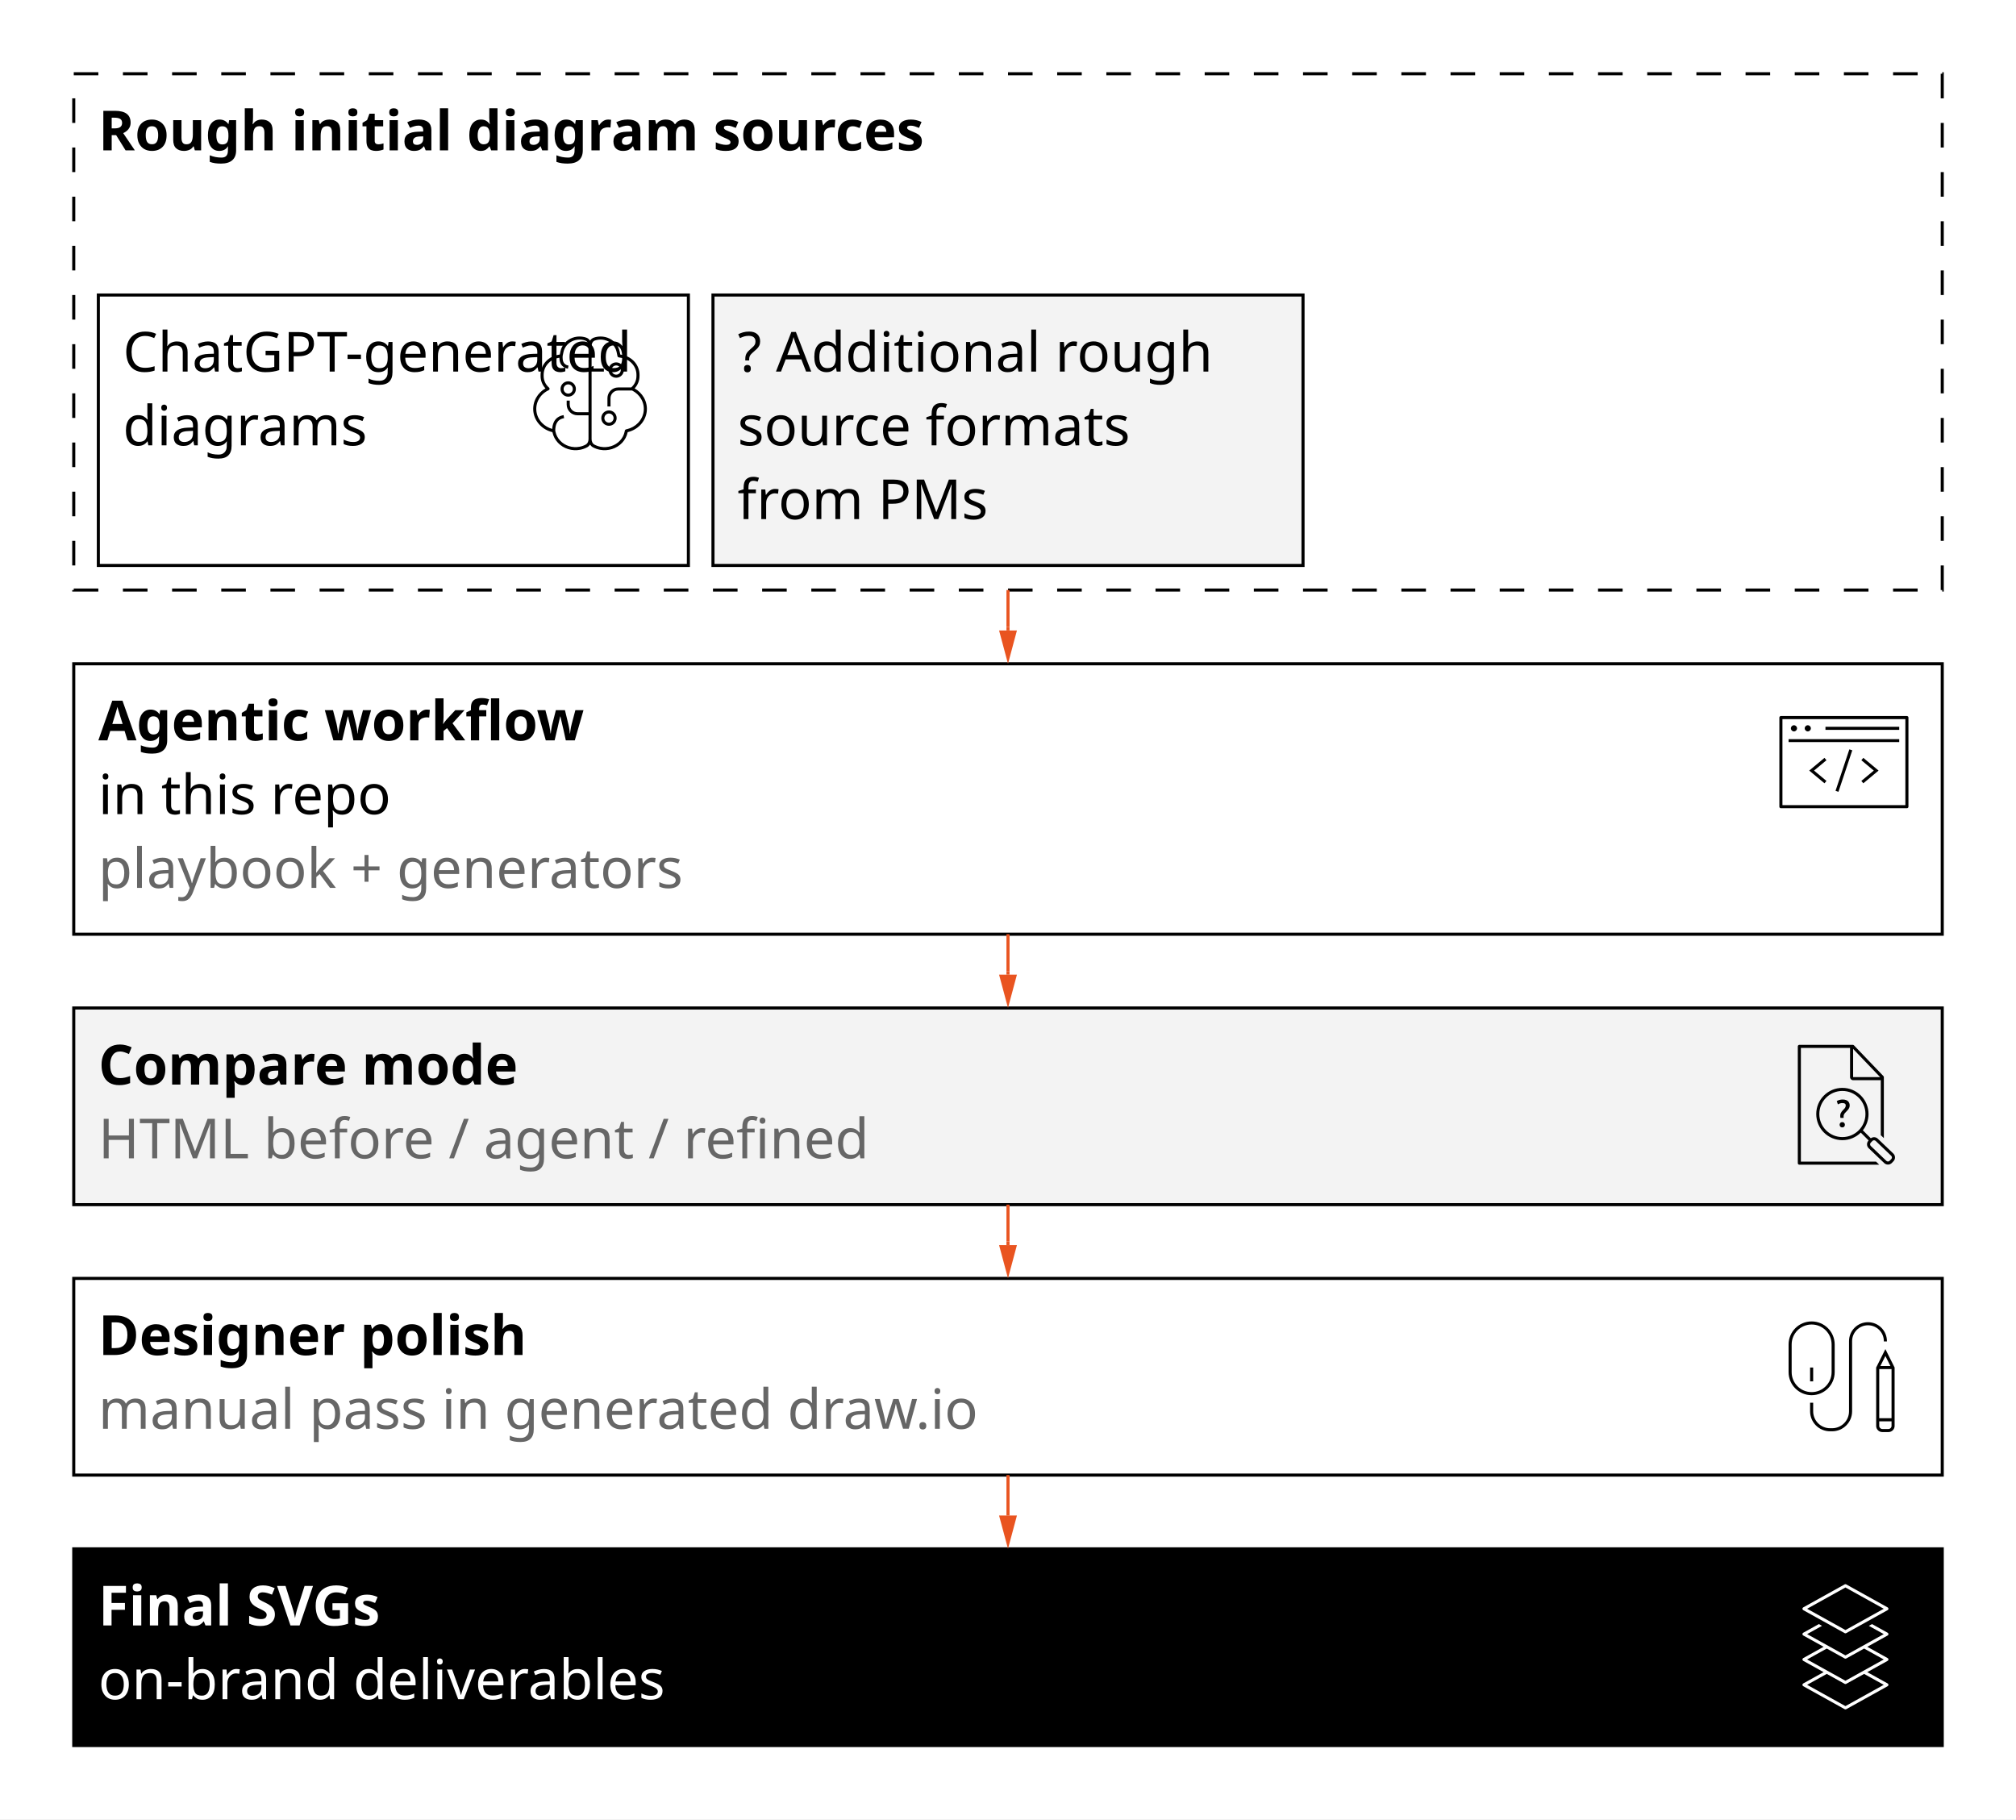
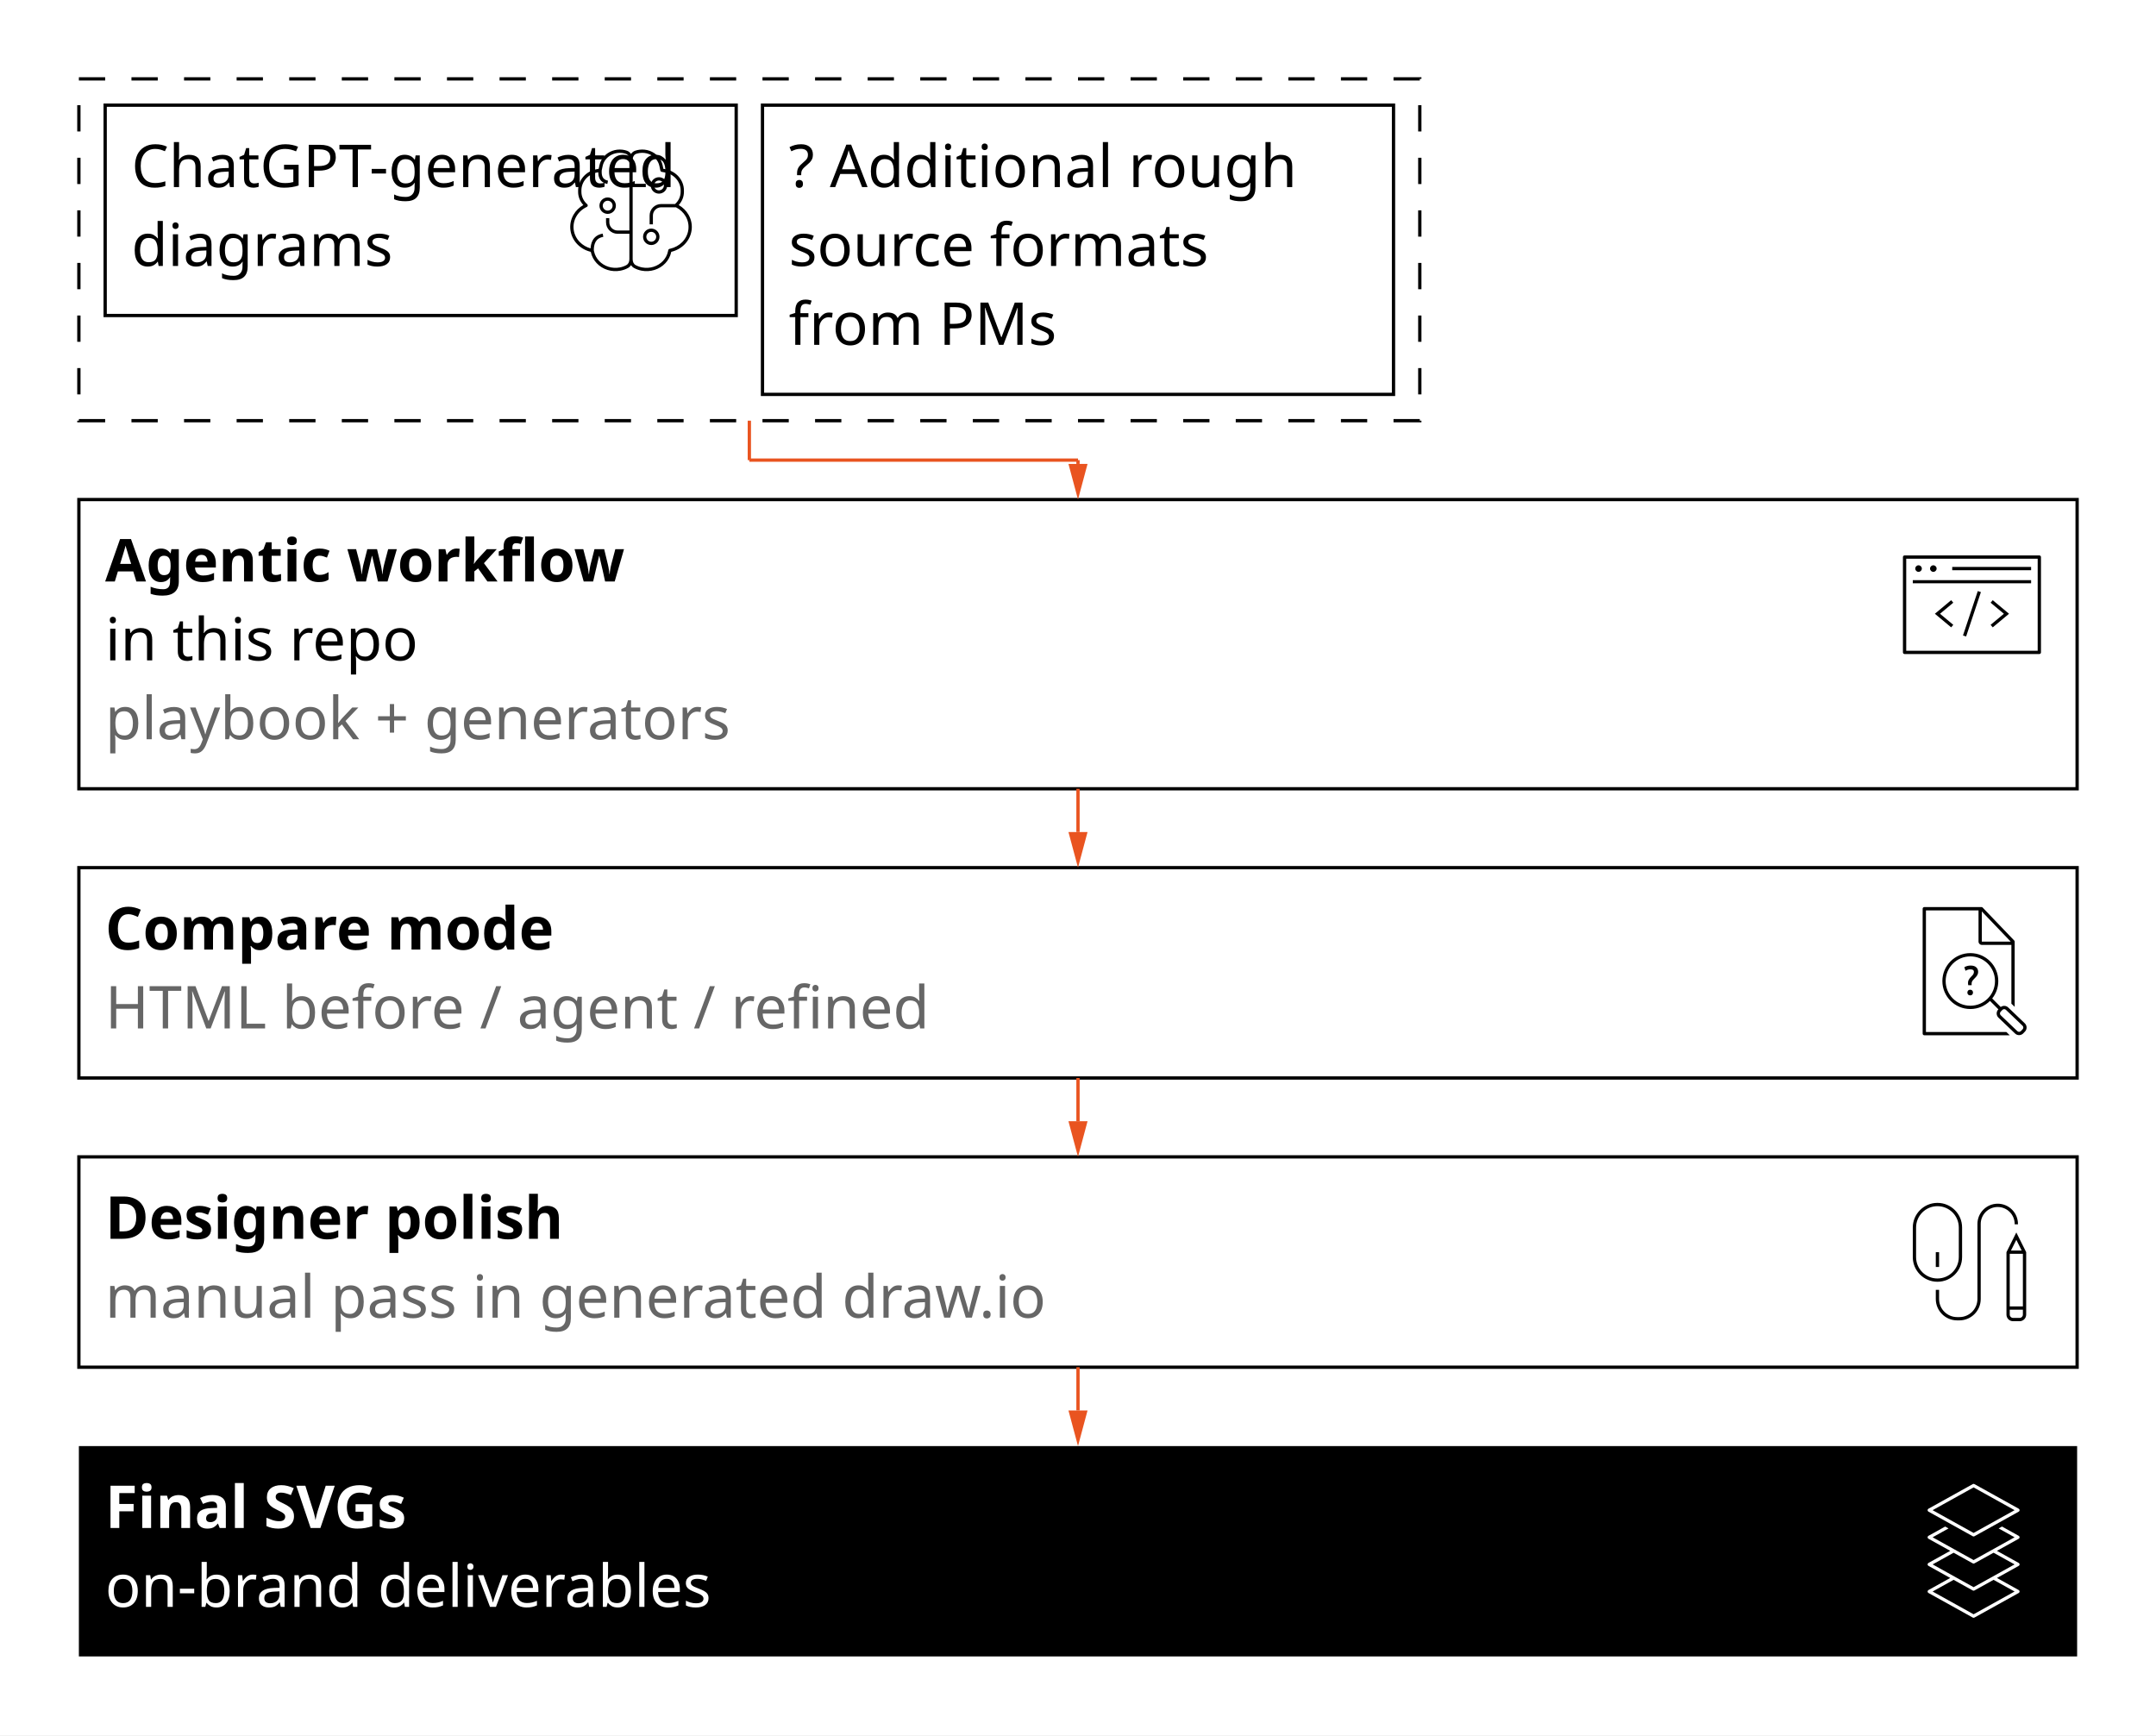
- <svg xmlns="http://www.w3.org/2000/svg" width="656" height="592" viewBox="0 0 656 592" xml:space="preserve">
-   <rect width="656" height="592" fill="#FFFFFF" />
+ <svg xmlns="http://www.w3.org/2000/svg" width="656" height="528" viewBox="0 0 656 528" xml:space="preserve">
+   <rect width="656" height="528" fill="#FFFFFF" />
+   <g data-component-id="__root__">
+     <rect x="0" y="0" width="656" height="528" fill="transparent" stroke="none" stroke-width="1" stroke-miterlimit="10" pointer-events="none" />
+   </g>
  <g data-component-id="sources">
-     <rect x="24" y="24" width="608" height="168" fill="#FFFFFF" stroke="#000000" stroke-width="1" stroke-miterlimit="10" stroke-dasharray="8 8" />
-     <text font-family="Ubuntu Sans">
-       <tspan x="32" y="48.92" font-size="18" font-weight="700" fill="#000000">Rough initial diagram sources</tspan>
-     </text>
+     <rect x="24" y="24" width="408" height="104" fill="transparent" stroke="#000000" stroke-width="1" stroke-miterlimit="10" stroke-dasharray="8 8" />
  </g>
-   <rect x="32" y="96" width="192" height="88" fill="#FFFFFF" stroke="#000000" stroke-width="1" stroke-miterlimit="10" />
+   <rect x="32" y="32" width="192" height="64" fill="transparent" stroke="#000000" stroke-width="1" stroke-miterlimit="10" />
  <text font-family="Ubuntu Sans">
-     <tspan x="40" y="120.92" font-size="18" font-weight="400" fill="#000000">ChatGPT-generated</tspan>
-     <tspan x="40" y="144.92" font-size="18" font-weight="400" fill="#000000">diagrams</tspan>
+     <tspan x="40" y="56.92" font-size="18" font-weight="400" fill="#000000">ChatGPT-generated</tspan>
+     <tspan x="40" y="80.92" font-size="18" font-weight="400" fill="#000000">diagrams</tspan>
  </text>
-   <g class="dg-icon" transform="translate(168 104)">
+   <g class="dg-icon" transform="translate(168 40)">
    <path fill-rule="evenodd" clip-rule="evenodd" d="M30.159 29.553C31.539 29.553 32.658 30.672 32.658 32.053C32.658 33.433 31.539 34.553 30.159 34.553C28.778 34.553 27.659 33.433 27.659 32.053C27.659 30.672 28.778 29.553 30.159 29.553ZM30.159 30.553C29.33 30.553 28.659 31.224 28.659 32.053C28.659 32.881 29.33 33.553 30.159 33.553C30.987 33.553 31.658 32.881 31.659 32.053C31.659 31.224 30.987 30.553 30.159 30.553Z" fill="#000000" />
    <path fill-rule="evenodd" clip-rule="evenodd" d="M16.895 20.079C18.276 20.079 19.395 21.198 19.395 22.579C19.395 23.96 18.276 25.079 16.895 25.079C15.514 25.079 14.395 23.96 14.395 22.579C14.395 21.198 15.514 20.079 16.895 20.079ZM16.895 21.079C16.066 21.079 15.395 21.751 15.395 22.579C15.395 23.407 16.066 24.079 16.895 24.079C17.723 24.079 18.395 23.407 18.395 22.579C18.395 21.751 17.723 21.079 16.895 21.079Z" fill="#000000" />
    <path fill-rule="evenodd" clip-rule="evenodd" d="M32.5 13.921C33.881 13.921 35 15.04 35 16.421C35 17.801 33.881 18.921 32.5 18.921C31.119 18.921 30 17.802 30 16.421C30 15.04 31.12 13.921 32.5 13.921ZM32.5 14.921C31.672 14.921 31 15.592 31 16.421C31 17.249 31.672 17.921 32.5 17.921C33.328 17.921 34 17.249 34 16.421C34 15.593 33.328 14.921 32.5 14.921Z" fill="#000000" />
    <path fill-rule="evenodd" clip-rule="evenodd" d="M26.617 5.548C27.662 5.422 28.724 5.545 29.707 5.905C30.689 6.266 31.563 6.853 32.246 7.616C32.929 8.38 33.399 9.296 33.608 10.279L33.84 11.366L34.485 11.487C36.059 11.783 37.48 12.582 38.506 13.755C39.532 14.928 40.097 16.404 40.097 17.932V18.377C40.097 19.914 39.495 21.314 38.511 22.385C39.766 23.102 40.804 24.125 41.508 25.355C42.327 26.786 42.651 28.425 42.433 30.042C42.215 31.658 41.467 33.166 40.297 34.358C39.203 35.471 37.793 36.256 36.241 36.626L36.219 36.728C35.953 37.973 35.342 39.128 34.452 40.075C33.562 41.023 32.423 41.73 31.154 42.129C29.885 42.528 28.527 42.607 27.217 42.356C26.409 42.202 25.635 41.927 24.926 41.542C24.531 41.328 24.226 41.027 24 40.679C23.774 41.027 23.469 41.328 23.074 41.542C22.364 41.927 21.591 42.202 20.783 42.356C19.473 42.607 18.114 42.528 16.846 42.129C15.576 41.73 14.438 41.023 13.548 40.075C12.657 39.128 12.047 37.973 11.781 36.728L11.759 36.626C10.207 36.256 8.796 35.471 7.703 34.358C6.533 33.166 5.784 31.658 5.566 30.042C5.348 28.425 5.673 26.786 6.492 25.355C7.196 24.125 8.233 23.102 9.489 22.385C8.504 21.314 7.902 19.914 7.902 18.377V17.932C7.903 16.404 8.468 14.928 9.494 13.755C10.519 12.582 11.941 11.783 13.514 11.487L14.16 11.366L14.391 10.279C14.601 9.296 15.071 8.38 15.754 7.616C16.436 6.853 17.31 6.266 18.293 5.905C19.275 5.545 20.338 5.422 21.383 5.548C21.85 5.604 22.308 5.709 22.747 5.86C23.301 6.051 23.714 6.413 24 6.856C24.286 6.413 24.699 6.051 25.253 5.86C25.692 5.709 26.15 5.604 26.617 5.548ZM21.264 6.541C20.374 6.434 19.471 6.538 18.637 6.844C17.804 7.149 17.069 7.646 16.499 8.283C15.929 8.921 15.542 9.679 15.37 10.488L15.083 11.838C15.055 12.484 15.066 13.176 15.311 13.753C15.541 14.292 15.995 14.778 16.996 14.983L16.795 15.964C16.78 15.961 16.765 15.956 16.751 15.953L16.749 15.964C15.439 15.695 14.708 14.997 14.345 14.144C14.102 13.571 14.036 12.952 14.028 12.407L13.699 12.471C12.338 12.727 11.119 13.416 10.247 14.413C9.375 15.41 8.903 16.654 8.902 17.933V18.377C8.902 19.853 9.573 21.191 10.661 22.132C10.789 22.243 10.852 22.412 10.829 22.58C10.805 22.748 10.697 22.892 10.544 22.964C9.183 23.596 8.072 24.608 7.36 25.852C6.648 27.095 6.368 28.513 6.556 29.908C6.745 31.304 7.393 32.615 8.417 33.657C9.305 34.561 10.437 35.223 11.693 35.575C11.739 34.792 11.899 33.931 12.312 33.164C12.857 32.152 13.819 31.348 15.391 31.086L15.474 31.579L15.556 32.072C14.287 32.284 13.591 32.901 13.193 33.639C12.791 34.385 12.675 35.295 12.678 36.137L12.759 36.519C12.985 37.581 13.508 38.572 14.277 39.391C15.046 40.209 16.035 40.825 17.145 41.175C18.256 41.524 19.447 41.593 20.596 41.374C21.303 41.239 21.979 40.997 22.598 40.662C23.174 40.35 23.5 39.675 23.5 38.908V31.131H19.894C17.962 31.131 16.394 29.564 16.394 27.631V26.368H17.394V27.631C17.394 29.012 18.514 30.131 19.894 30.131H23.5V8.627C23.5 7.765 23.09 7.035 22.423 6.806C22.05 6.678 21.661 6.589 21.264 6.541ZM29.362 6.844C28.529 6.538 27.625 6.434 26.736 6.541C26.339 6.589 25.95 6.678 25.577 6.806C24.91 7.035 24.5 7.765 24.5 8.627V15.921H28.5V16.921H24.5V38.908C24.5 39.675 24.826 40.35 25.402 40.662C26.021 40.997 26.696 41.239 27.404 41.374C28.553 41.593 29.744 41.524 30.854 41.175C31.965 40.825 32.953 40.209 33.722 39.391C34.491 38.572 35.014 37.581 35.241 36.519L35.329 36.103C35.365 35.932 35.489 35.794 35.65 35.736L35.721 35.717L35.999 35.656C37.377 35.33 38.623 34.635 39.583 33.657C40.606 32.615 41.255 31.304 41.443 29.908C41.631 28.513 41.351 27.095 40.639 25.852C39.969 24.68 38.945 23.716 37.692 23.079H33.158C31.777 23.079 30.658 24.198 30.658 25.579V28.264H29.658V25.579C29.658 23.646 31.225 22.079 33.158 22.079H37.397C38.45 21.141 39.097 19.826 39.097 18.377V17.933C39.097 16.654 38.624 15.41 37.753 14.413C36.881 13.416 35.662 12.727 34.301 12.471L33.327 12.288C33.129 12.251 32.971 12.098 32.929 11.9L32.63 10.488C32.457 9.679 32.07 8.921 31.501 8.283C30.931 7.646 30.195 7.149 29.362 6.844Z" fill="#000000" />
  </g>
-   <rect x="232" y="96" width="192" height="88" fill="#F3F3F3" stroke="#000000" stroke-width="1" stroke-miterlimit="10" />
+   <rect x="232" y="32" width="192" height="88" fill="transparent" stroke="#000000" stroke-width="1" stroke-miterlimit="10" />
  <text font-family="Ubuntu Sans">
-     <tspan x="240" y="120.92" font-size="18" font-weight="400" fill="#000000">? Additional rough</tspan>
-     <tspan x="240" y="144.92" font-size="18" font-weight="400" fill="#000000">source formats</tspan>
-     <tspan x="240" y="168.92" font-size="18" font-weight="400" fill="#000000">from PMs</tspan>
+     <tspan x="240" y="56.92" font-size="18" font-weight="400" fill="#000000">? Additional rough</tspan>
+     <tspan x="240" y="80.92" font-size="18" font-weight="400" fill="#000000">source formats</tspan>
+     <tspan x="240" y="104.92" font-size="18" font-weight="400" fill="#000000">from PMs</tspan>
  </text>
  <g data-component-id="workflow">
-     <rect x="24" y="216" width="608" height="88" fill="#FFFFFF" stroke="#000000" stroke-width="1" stroke-miterlimit="10" />
+     <rect x="24" y="152" width="608" height="88" fill="transparent" stroke="#000000" stroke-width="1" stroke-miterlimit="10" />
    <text font-family="Ubuntu Sans">
-       <tspan x="32" y="240.92" font-size="18" font-weight="700" fill="#000000">Agentic workflow</tspan>
-       <tspan x="32" y="264.92" font-size="18" font-weight="400" fill="#000000">in this repo</tspan>
-       <tspan x="32" y="288.92" font-size="18" font-weight="400" fill="#666666">playbook + generators</tspan>
+       <tspan x="32" y="176.92" font-size="18" font-weight="700" fill="#000000">Agentic workflow</tspan>
+       <tspan x="32" y="200.92" font-size="18" font-weight="400" fill="#000000">in this repo</tspan>
+       <tspan x="32" y="224.92" font-size="18" font-weight="400" fill="#666666">playbook + generators</tspan>
    </text>
-     <g class="dg-icon" transform="translate(576 224)">
+     <g class="dg-icon" transform="translate(576 160)">
      <path d="M42 17.475H6V16.525H42V17.475Z" fill="#000000" />
      <path d="M42 13.5H18V12.5H42V13.5Z" fill="#000000" />
      <path fill-rule="evenodd" clip-rule="evenodd" d="M44.601 9.01C44.829 9.056 45 9.258 45 9.5V38.5C45 38.742 44.829 38.944 44.601 38.99L44.5 39H3.5C3.258 39 3.056 38.829 3.01 38.601L3 38.5V9.5C3 9.224 3.224 9 3.5 9H44.5L44.601 9.01ZM4 38H44V10H4V38Z" fill="#000000" />
      <path d="M7.75 12C8.302 12 8.75 12.448 8.75 13C8.75 13.552 8.302 14 7.75 14C7.198 14 6.75 13.552 6.75 13C6.75 12.448 7.198 12 7.75 12Z" fill="#000000" />
      <path d="M12.25 12C12.802 12 13.25 12.448 13.25 13C13.25 13.552 12.802 14 12.25 14C11.698 14 11.25 13.552 11.25 13C11.25 12.448 11.698 12 12.25 12Z" fill="#000000" />
      <path d="M26.725 20.158L22.225 33.658L21.275 33.342L25.775 19.842L26.725 20.158Z" fill="#000000" />
      <path d="M18.32 23.384L14.28 26.75L18.32 30.116L17.68 30.884L12.719 26.75L17.68 22.616L18.32 23.384Z" fill="#000000" />
      <path d="M35.281 26.75L30.32 30.884L29.68 30.116L33.72 26.75L29.68 23.384L30.32 22.616L35.281 26.75Z" fill="#000000" />
    </g>
  </g>
  <g data-component-id="compare">
-     <rect x="24" y="328" width="608" height="64" fill="#F3F3F3" stroke="#000000" stroke-width="1" stroke-miterlimit="10" />
+     <rect x="24" y="264" width="608" height="64" fill="transparent" stroke="#000000" stroke-width="1" stroke-miterlimit="10" />
    <text font-family="Ubuntu Sans">
-       <tspan x="32" y="352.92" font-size="18" font-weight="700" fill="#000000">Compare mode</tspan>
-       <tspan x="32" y="376.92" font-size="18" font-weight="400" fill="#666666">HTML before / agent / refined</tspan>
+       <tspan x="32" y="288.92" font-size="18" font-weight="700" fill="#000000">Compare mode</tspan>
+       <tspan x="32" y="312.92" font-size="18" font-weight="400" fill="#666666">HTML before / agent / refined</tspan>
    </text>
-     <g class="dg-icon" transform="translate(576 336)">
+     <g class="dg-icon" transform="translate(576 272)">
      <path fill-rule="evenodd" clip-rule="evenodd" d="M27.005 4.01C27.104 4.03 27.195 4.08 27.266 4.154L36.861 14.169C36.95 14.262 37 14.386 37 14.515V34.349L36.066 33.457C36.045 33.436 36.022 33.417 36 33.398V15.5H27C26.448 15.5 26 15.052 26 14.5V5H10V42H34.458L35.505 43H9.5C9.224 43 9 42.776 9 42.5V4.5C9 4.258 9.171 4.056 9.399 4.01L9.5 4H26.904L27.005 4.01ZM27 14.5H35.794L27 5.322V14.5Z" fill="#000000" />
      <path fill-rule="evenodd" clip-rule="evenodd" d="M23.507 18C28.205 18 32.014 21.809 32.014 26.507C32.014 28.511 31.319 30.351 30.159 31.805L32.757 34.402C33.435 33.896 34.398 33.937 35.03 34.541L40.082 39.369C40.786 40.042 40.812 41.159 40.139 41.863L39.614 42.412L39.482 42.536C38.803 43.117 37.779 43.1 37.119 42.469L32.067 37.641C31.407 37.01 31.343 35.988 31.893 35.282L32.011 35.145L32.047 35.106L29.491 32.551C27.954 34.073 25.841 35.014 23.507 35.014C18.809 35.014 15 31.205 15 26.507C15 21.809 18.809 18 23.507 18ZM34.339 35.264C34.034 34.972 33.55 34.982 33.259 35.287L32.733 35.837C32.442 36.142 32.453 36.627 32.758 36.918L37.81 41.746C38.116 42.038 38.6 42.027 38.892 41.722L39.416 41.172C39.707 40.867 39.696 40.383 39.391 40.092L34.339 35.264ZM23.507 19C19.361 19 16 22.361 16 26.507C16 30.653 19.361 34.014 23.507 34.014C27.653 34.014 31.014 30.653 31.014 26.507C31.014 22.361 27.653 19 23.507 19Z" fill="#000000" />
      <path d="M23.464 29.143C23.704 29.143 23.93 29.213 24.099 29.402C24.248 29.57 24.324 29.765 24.324 30.003C24.324 30.241 24.248 30.436 24.099 30.604C23.93 30.793 23.704 30.864 23.464 30.864C23.223 30.864 22.997 30.793 22.829 30.604C22.68 30.436 22.602 30.241 22.602 30.003C22.603 29.765 22.68 29.57 22.829 29.402C22.997 29.213 23.223 29.143 23.464 29.143Z" fill="#000000" />
      <path d="M23.613 21.787C24.028 21.787 24.385 21.845 24.677 21.952C24.962 22.057 25.216 22.212 25.398 22.411C25.557 22.585 25.706 22.792 25.776 23.044C25.853 23.274 25.885 23.491 25.885 23.706C25.885 24.012 25.823 24.28 25.712 24.518C25.607 24.742 25.474 24.951 25.311 25.144C25.165 25.316 25.007 25.501 24.82 25.674C24.656 25.838 24.502 25.994 24.36 26.161C24.221 26.326 24.113 26.484 24.029 26.662C23.949 26.835 23.903 27.016 23.903 27.221V27.77H22.879L22.839 27.568C22.824 27.494 22.807 27.394 22.807 27.275V27.018C22.807 26.748 22.851 26.476 22.969 26.241C23.067 26.044 23.184 25.84 23.318 25.66C23.451 25.484 23.61 25.309 23.783 25.15C23.935 25.011 24.056 24.864 24.201 24.705C24.316 24.579 24.41 24.427 24.482 24.259L24.485 24.253L24.531 24.139C24.573 24.02 24.598 23.89 24.598 23.747C24.598 23.576 24.563 23.438 24.516 23.343C24.471 23.255 24.396 23.177 24.302 23.113C24.21 23.052 24.108 23.011 23.979 22.989C23.83 22.965 23.68 22.952 23.518 22.952H23.258C22.911 22.985 22.588 23.079 22.309 23.233L22.048 23.377L21.951 23.095L21.685 22.311L21.851 22.206C22.034 22.09 22.297 22 22.581 21.919C22.892 21.83 23.242 21.787 23.613 21.787Z" fill="#000000" />
    </g>
  </g>
  <g data-component-id="polish">
-     <rect x="24" y="416" width="608" height="64" fill="#FFFFFF" stroke="#000000" stroke-width="1" stroke-miterlimit="10" />
+     <rect x="24" y="352" width="608" height="64" fill="transparent" stroke="#000000" stroke-width="1" stroke-miterlimit="10" />
    <text font-family="Ubuntu Sans">
-       <tspan x="32" y="440.92" font-size="18" font-weight="700" fill="#000000">Designer polish</tspan>
-       <tspan x="32" y="464.92" font-size="18" font-weight="400" fill="#666666">manual pass in generated draw.io</tspan>
+       <tspan x="32" y="376.92" font-size="18" font-weight="700" fill="#000000">Designer polish</tspan>
+       <tspan x="32" y="400.92" font-size="18" font-weight="400" fill="#666666">manual pass in generated draw.io</tspan>
    </text>
-     <g class="dg-icon" transform="translate(576 424)">
+     <g class="dg-icon" transform="translate(576 360)">
      <path d="M31.833 6.25C35.239 6.25 38 9.011 38 12.417V12.513H37V12.417C37 9.564 34.687 7.25 31.833 7.25C28.98 7.25 26.667 9.564 26.667 12.417V35.25C26.667 38.84 23.757 41.75 20.167 41.75H19.5C15.91 41.75 13 38.84 13 35.25V32.461H14V35.25C14 38.288 16.462 40.75 19.5 40.75H20.167C23.204 40.75 25.667 38.288 25.667 35.25V12.417C25.667 9.011 28.427 6.25 31.833 6.25Z" fill="#000000" />
      <path d="M14 25.5H13V21H14V25.5Z" fill="#000000" />
      <path fill-rule="evenodd" clip-rule="evenodd" d="M13.5 6C17.642 6 21 9.358 21 13.5V22.5C21 26.642 17.642 30 13.5 30C9.358 30 6 26.642 6 22.5V13.5C6 9.358 9.358 6 13.5 6ZM13.5 7C9.91 7 7 9.91 7 13.5V22.5C7 26.09 9.91 29 13.5 29C17.09 29 20 26.09 20 22.5V13.5C20 9.91 17.09 7 13.5 7Z" fill="#000000" />
      <path fill-rule="evenodd" clip-rule="evenodd" d="M40.5 21V40C40.5 41.105 39.605 42 38.5 42H36.5C35.464 42 34.613 41.213 34.511 40.204L34.5 40V21L37.5 15L40.5 21ZM35.5 38.5V40C35.5 40.552 35.948 41 36.5 41H38.5C39.052 41 39.5 40.552 39.5 40V38.5H35.5ZM35.5 37.5H39.5V21.5H35.5V37.5ZM35.868 20.5H39.132L37.5 17.236L35.868 20.5Z" fill="#000000" />
    </g>
  </g>
  <g data-component-id="final">
-     <rect x="24" y="504" width="608" height="64" fill="#000000" stroke="#000000" stroke-width="1" stroke-miterlimit="10" />
+     <rect x="24" y="440" width="608" height="64" fill="#000000" stroke="none" stroke-width="1" stroke-miterlimit="10" />
    <text font-family="Ubuntu Sans">
-       <tspan x="32" y="528.92" font-size="18" font-weight="700" fill="#FFFFFF">Final SVGs</tspan>
-       <tspan x="32" y="552.92" font-size="18" font-weight="400" fill="#FFFFFF">on-brand deliverables</tspan>
+       <tspan x="32" y="464.92" font-size="18" font-weight="700" fill="#FFFFFF">Final SVGs</tspan>
+       <tspan x="32" y="488.92" font-size="18" font-weight="400" fill="#FFFFFF">on-brand deliverables</tspan>
    </text>
-     <g class="dg-icon" transform="translate(576 512)">
+     <g class="dg-icon" transform="translate(576 448)">
      <path fill-rule="evenodd" clip-rule="evenodd" d="M38.243 19.312C38.402 19.401 38.5 19.569 38.5 19.75C38.5 19.931 38.401 20.098 38.243 20.186L31.605 23.874L38.243 27.562C38.402 27.651 38.5 27.819 38.5 28C38.5 28.181 38.401 28.348 38.243 28.436L31.605 32.124L38.243 35.812C38.402 35.901 38.5 36.069 38.5 36.25C38.5 36.431 38.401 36.598 38.243 36.687L24.743 44.187C24.592 44.27 24.408 44.27 24.257 44.187L10.757 36.687C10.598 36.598 10.5 36.431 10.5 36.25C10.5 36.069 10.598 35.901 10.757 35.812L17.395 32.124L10.757 28.436C10.598 28.348 10.5 28.181 10.5 28C10.5 27.819 10.598 27.651 10.757 27.562L17.395 23.874L10.757 20.186C10.598 20.098 10.5 19.931 10.5 19.75C10.5 19.569 10.598 19.401 10.757 19.312L15.85 16.482L16.88 17.055L12.029 19.749L24.5 26.677L36.97 19.749L32.119 17.055L33.149 16.482L38.243 19.312ZM24.743 35.937C24.592 36.02 24.408 36.02 24.257 35.937L18.425 32.696L12.029 36.249L24.5 43.177L36.97 36.249L30.574 32.696L24.743 35.937ZM24.743 27.686C24.592 27.77 24.408 27.77 24.257 27.686L18.425 24.446L12.029 27.999L24.5 34.927L36.97 27.999L30.574 24.446L24.743 27.686Z" fill="#FFFFFF" />
      <path fill-rule="evenodd" clip-rule="evenodd" d="M24.315 3.535C24.454 3.48 24.611 3.489 24.743 3.562L38.243 11.062C38.402 11.151 38.5 11.319 38.5 11.5C38.5 11.681 38.402 11.849 38.243 11.938L24.743 19.438C24.592 19.521 24.408 19.521 24.257 19.438L10.757 11.938C10.598 11.849 10.5 11.681 10.5 11.5C10.5 11.319 10.598 11.151 10.757 11.062L24.257 3.562L24.315 3.535ZM12.03 11.5L24.5 18.427L36.969 11.5L24.5 4.572L12.03 11.5Z" fill="#FFFFFF" />
    </g>
  </g>
  <g data-component-id="sources.bottom-&gt;workflow.top">
-     <line x1="328" y1="192" x2="328" y2="204" fill="none" stroke="#E95420" stroke-width="1" stroke-miterlimit="10" />
-     <line x1="328" y1="204" x2="328" y2="204" fill="none" stroke="#E95420" stroke-width="1" stroke-miterlimit="10" />
-     <line x1="328" y1="204" x2="328" y2="205.159" fill="none" stroke="#E95420" stroke-width="1" stroke-miterlimit="10" />
-     <polygon points="325.095,205.159 328,216 330.905,205.159" fill="#E95420" />
+     <line x1="228" y1="128" x2="228" y2="140" fill="none" stroke="#E95420" stroke-width="1" stroke-miterlimit="10" />
+     <line x1="228" y1="140" x2="328" y2="140" fill="none" stroke="#E95420" stroke-width="1" stroke-miterlimit="10" />
+     <line x1="328" y1="140" x2="328" y2="141.159" fill="none" stroke="#E95420" stroke-width="1" stroke-miterlimit="10" />
+     <polygon points="325.095,141.159 328,152 330.905,141.159" fill="#E95420" />
  </g>
  <g data-component-id="workflow.bottom-&gt;compare.top">
-     <line x1="328" y1="304" x2="328" y2="316" fill="none" stroke="#E95420" stroke-width="1" stroke-miterlimit="10" />
-     <line x1="328" y1="316" x2="328" y2="316" fill="none" stroke="#E95420" stroke-width="1" stroke-miterlimit="10" />
-     <line x1="328" y1="316" x2="328" y2="317.159" fill="none" stroke="#E95420" stroke-width="1" stroke-miterlimit="10" />
-     <polygon points="325.095,317.159 328,328 330.905,317.159" fill="#E95420" />
+     <line x1="328" y1="240" x2="328" y2="253.159" fill="none" stroke="#E95420" stroke-width="1" stroke-miterlimit="10" />
+     <polygon points="325.095,253.159 328,264 330.905,253.159" fill="#E95420" />
  </g>
  <g data-component-id="compare.bottom-&gt;polish.top">
-     <line x1="328" y1="392" x2="328" y2="404" fill="none" stroke="#E95420" stroke-width="1" stroke-miterlimit="10" />
-     <line x1="328" y1="404" x2="328" y2="404" fill="none" stroke="#E95420" stroke-width="1" stroke-miterlimit="10" />
-     <line x1="328" y1="404" x2="328" y2="405.159" fill="none" stroke="#E95420" stroke-width="1" stroke-miterlimit="10" />
-     <polygon points="325.095,405.159 328,416 330.905,405.159" fill="#E95420" />
+     <line x1="328" y1="328" x2="328" y2="341.159" fill="none" stroke="#E95420" stroke-width="1" stroke-miterlimit="10" />
+     <polygon points="325.095,341.159 328,352 330.905,341.159" fill="#E95420" />
  </g>
  <g data-component-id="polish.bottom-&gt;final.top">
-     <line x1="328" y1="480" x2="328" y2="492" fill="none" stroke="#E95420" stroke-width="1" stroke-miterlimit="10" />
-     <line x1="328" y1="492" x2="328" y2="492" fill="none" stroke="#E95420" stroke-width="1" stroke-miterlimit="10" />
-     <line x1="328" y1="492" x2="328" y2="493.159" fill="none" stroke="#E95420" stroke-width="1" stroke-miterlimit="10" />
-     <polygon points="325.095,493.159 328,504 330.905,493.159" fill="#E95420" />
+     <line x1="328" y1="416" x2="328" y2="429.159" fill="none" stroke="#E95420" stroke-width="1" stroke-miterlimit="10" />
+     <polygon points="325.095,429.159 328,440 330.905,429.159" fill="#E95420" />
  </g>
</svg>
